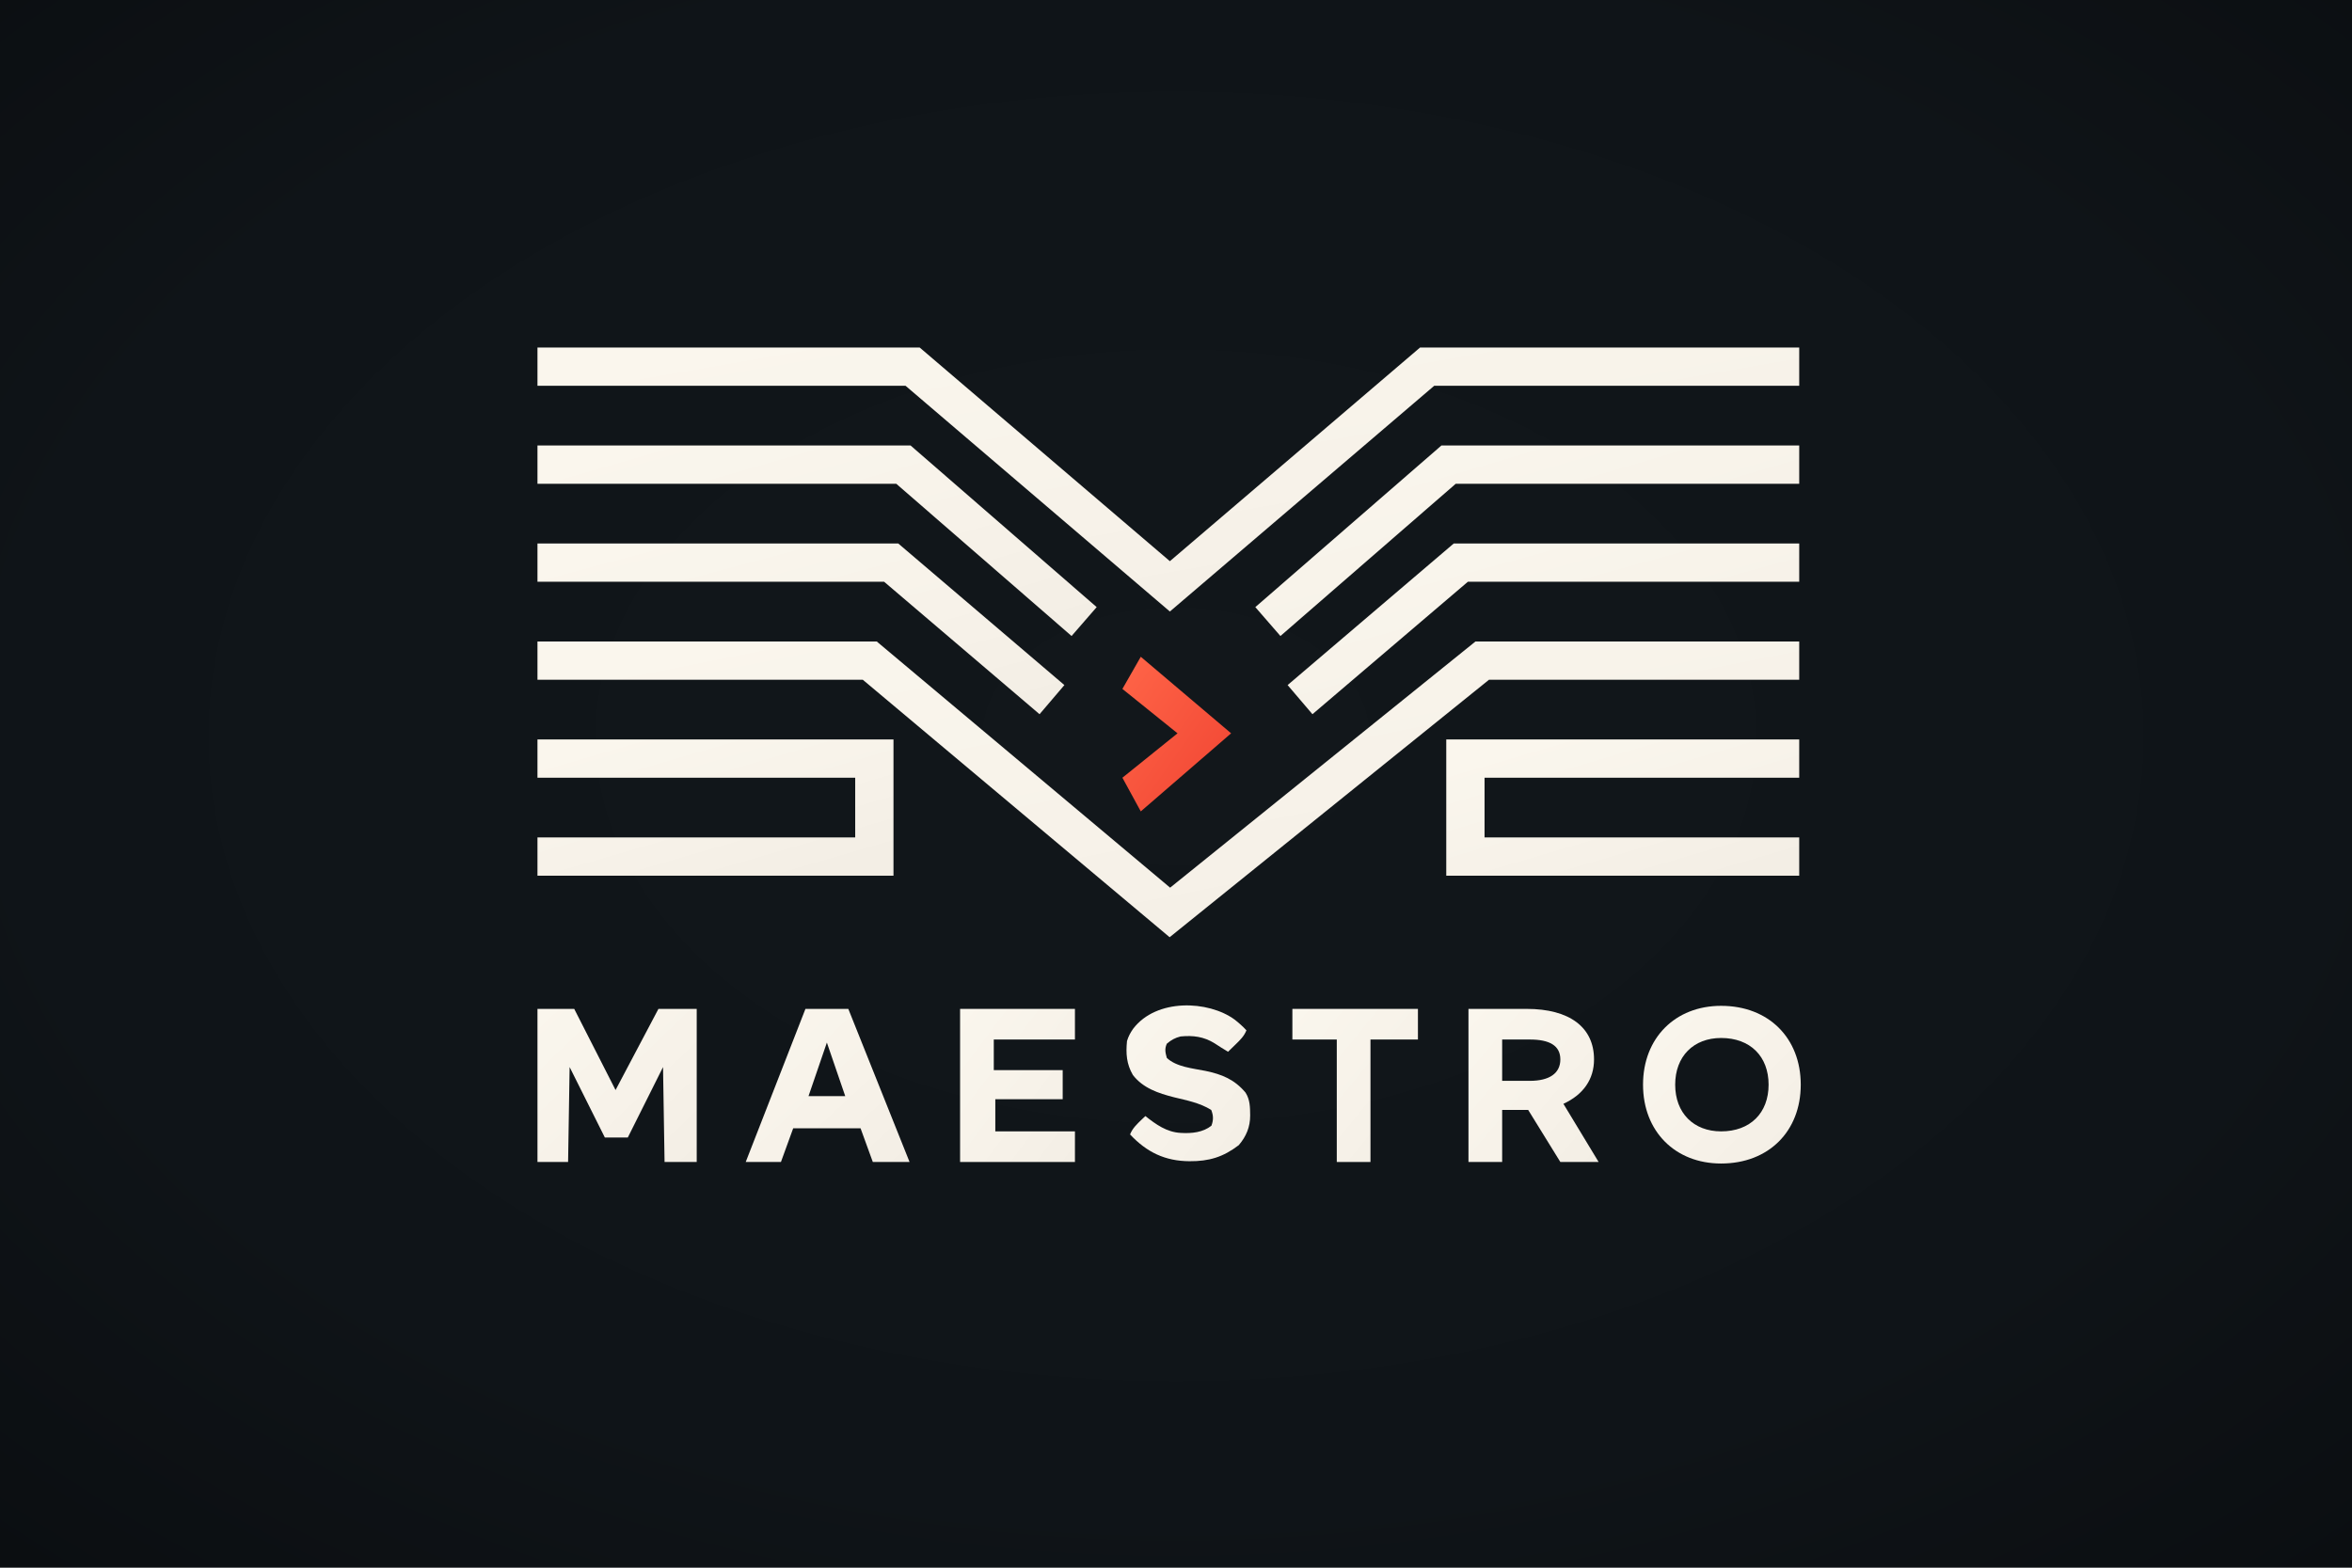
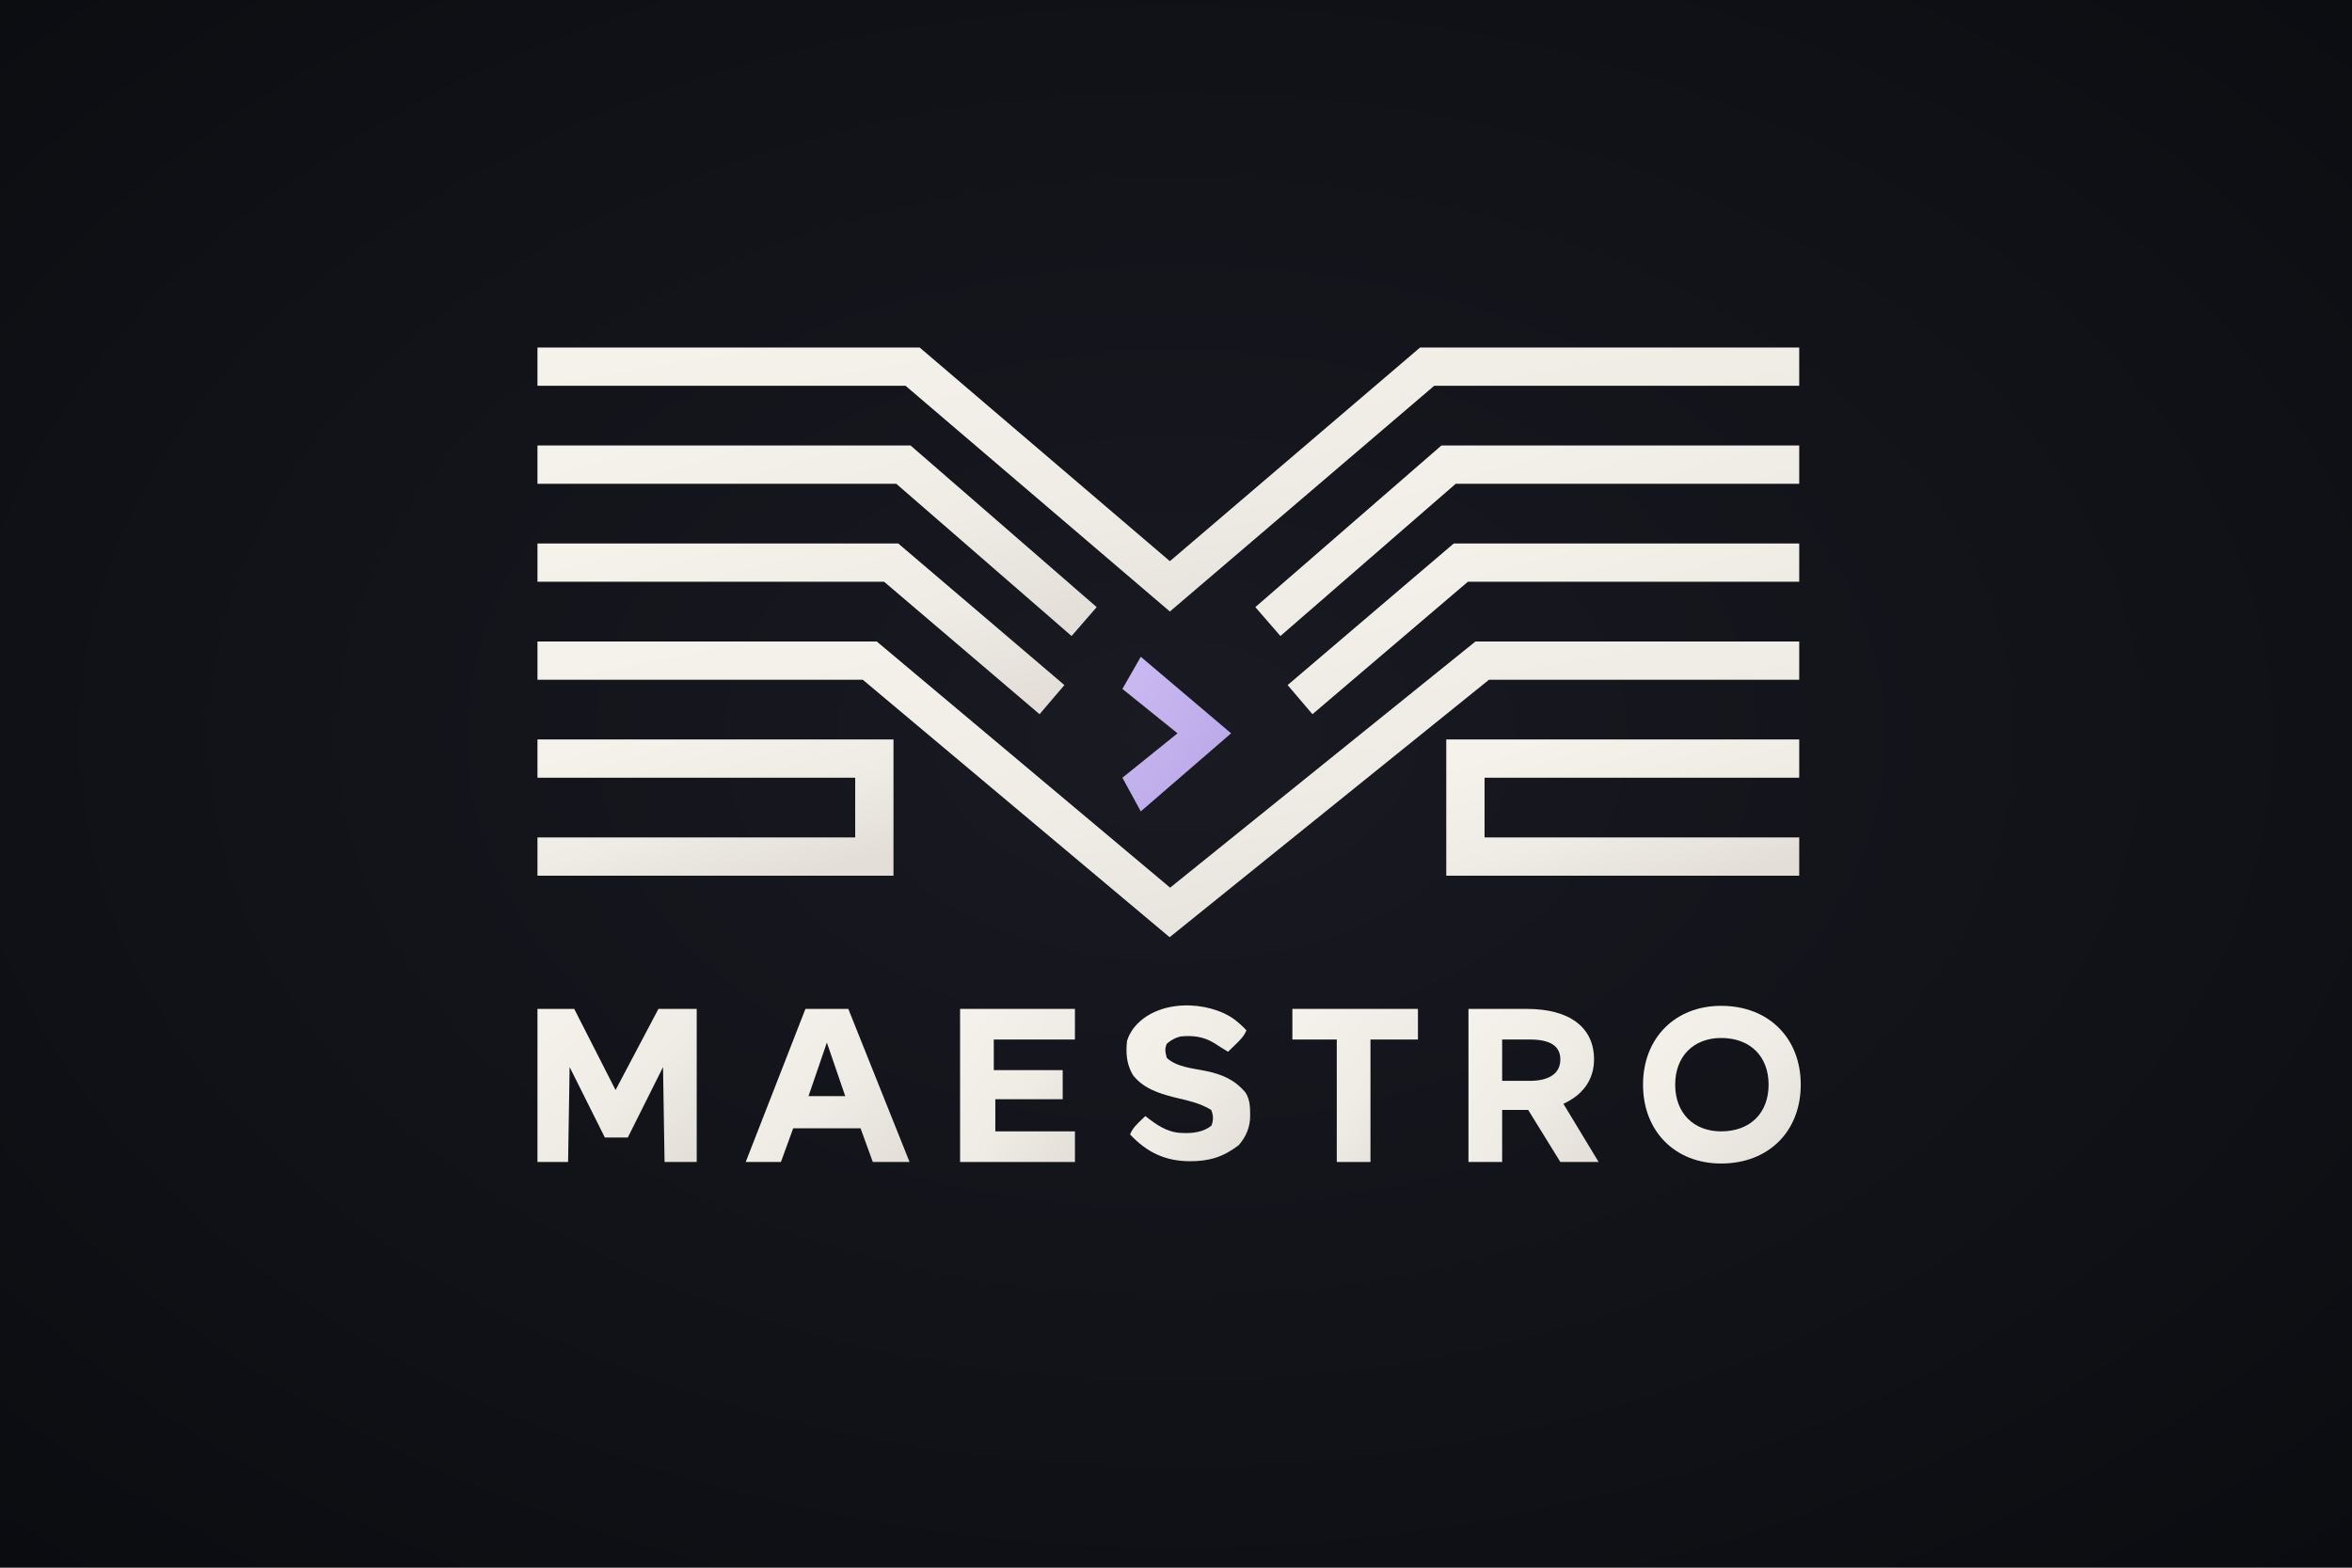
<svg xmlns="http://www.w3.org/2000/svg" width="1536" height="1024" viewBox="0 0 1536 1024" role="img" aria-labelledby="maestro-logo-title maestro-logo-description">
  <defs>
    <radialGradient id="background" cx="50%" cy="47%" r="72%">
-       <stop offset="0" stop-color="#12171b" />
-       <stop offset="0.68" stop-color="#0f1418" />
-       <stop offset="1" stop-color="#0b0e11" />
+       <stop offset="0" stop-color="#191A22" />
+       <stop offset="0.68" stop-color="#101116" />
+       <stop offset="1" stop-color="#0B0C10" />
    </radialGradient>
    <linearGradient id="ivory" x1="0" y1="0" x2="1" y2="1">
-       <stop offset="0" stop-color="#faf6ed" />
-       <stop offset="0.55" stop-color="#f7f2e9" />
-       <stop offset="1" stop-color="#f3eee5" />
+       <stop offset="0" stop-color="#F5F2EC" />
+       <stop offset="0.55" stop-color="#EEECE5" />
+       <stop offset="1" stop-color="#E3DFD8" />
    </linearGradient>
-     <linearGradient id="coral" x1="0" y1="0" x2="1" y2="1">
-       <stop offset="0" stop-color="#ff6548" />
-       <stop offset="1" stop-color="#f04432" />
+     <linearGradient id="lavender" x1="0" y1="0" x2="1" y2="1">
+       <stop offset="0" stop-color="#CBBBF2" />
+       <stop offset="1" stop-color="#B7A5E6" />
    </linearGradient>
  </defs>
  <rect width="1536" height="1024" fill="url(#background)" />
  <g fill="none" stroke="url(#ivory)" stroke-width="25" stroke-linecap="butt" stroke-linejoin="miter" stroke-miterlimit="4">
    <path d="M351 239.5H596L764 383L932 239.5H1175" />
    <path d="M351 303.5H590L708 406" />
    <path d="M828 406L946 303.5H1175" />
    <path d="M351 367.5H582L687 457" />
    <path d="M849 457L954 367.5H1175" />
    <path d="M351 431.5H568L764 596L968 431.5H1175" />
    <path d="M351 495.5H571V559.5H351" />
    <path d="M1175 495.5H957V559.5H1175" />
  </g>
-   <path d="M745 429L804 479L745 530L733 508L769 479L733 450Z" fill="url(#coral)" />
+   <path d="M745 429L804 479L745 530L733 508L769 479L733 450Z" fill="url(#lavender)" />
  <g fill="url(#ivory)">
    <path d="M351 659H375L402 712L430 659H455V759H434L433 697L410 743H395L372 697L371 759H351Z" />
    <path fill-rule="evenodd" d="M526 659H554L594 759H570L562 737H518L510 759H487ZM540 681L528 716H552Z" />
    <path d="M627 659H702V679H649V699H694V718H650V739H702V759H627Z" />
    <path d="M806.313 666C809.066 668.165 811.621 670.422 814.001 673C812.414 676.903 809.867 679.335 806.875 682.25L802 687C798.99 685.214 796.042 683.369 793.125 681.438C786.096 677.091 779.141 676.222 771 677C767.445 677.882 764.778 679.318 762 681.75C760.482 685.163 761.033 687.455 762 691C768.2 696.938 779.144 697.868 787.25 699.5C798.095 701.781 806.108 705.043 813.383 713.633C816.363 718.279 816.374 723.203 816.438 728.562C816.473 736.104 813.861 742.317 809 748C798.771 755.818 789.566 758.577 776.812 758.5C760.869 758.408 748.918 752.642 738 741C739.61 736.926 742.538 734.235 745.624 731.25L748 729C754.923 734.494 761.964 739.526 771 740C778.327 740.473 785.653 739.658 791.125 735.312C792.523 731.615 792.465 728.675 791 725C783.566 720.373 775.151 718.792 766.73 716.732C756.541 714.135 746.392 710.772 739.812 702.125C735.661 694.968 735.194 688.124 736 680C736.908 676.969 738.197 674.588 740 672C755.149 652.029 789.091 653.394 806.313 666Z" />
    <path d="M844 659H926V679H895V759H873V679H844Z" />
    <path fill-rule="evenodd" d="M959 659H997C1025 659 1041 671 1041 692C1041 705 1034 715 1021 721L1044 759H1019L998 725H981V759H959ZM981 679V706H999C1012 706 1019 701 1019 692C1019 683 1012 679 999 679Z" />
    <path fill-rule="evenodd" d="M1124 657C1155 657 1176 678 1176 708.5C1176 739 1155 760 1124 760C1094 760 1073 739 1073 708.5C1073 678 1094 657 1124 657ZM1124 678C1106 678 1094 690 1094 708.5C1094 727 1106 739 1124 739C1143 739 1155 727 1155 708.5C1155 690 1143 678 1124 678Z" />
  </g>
</svg>
